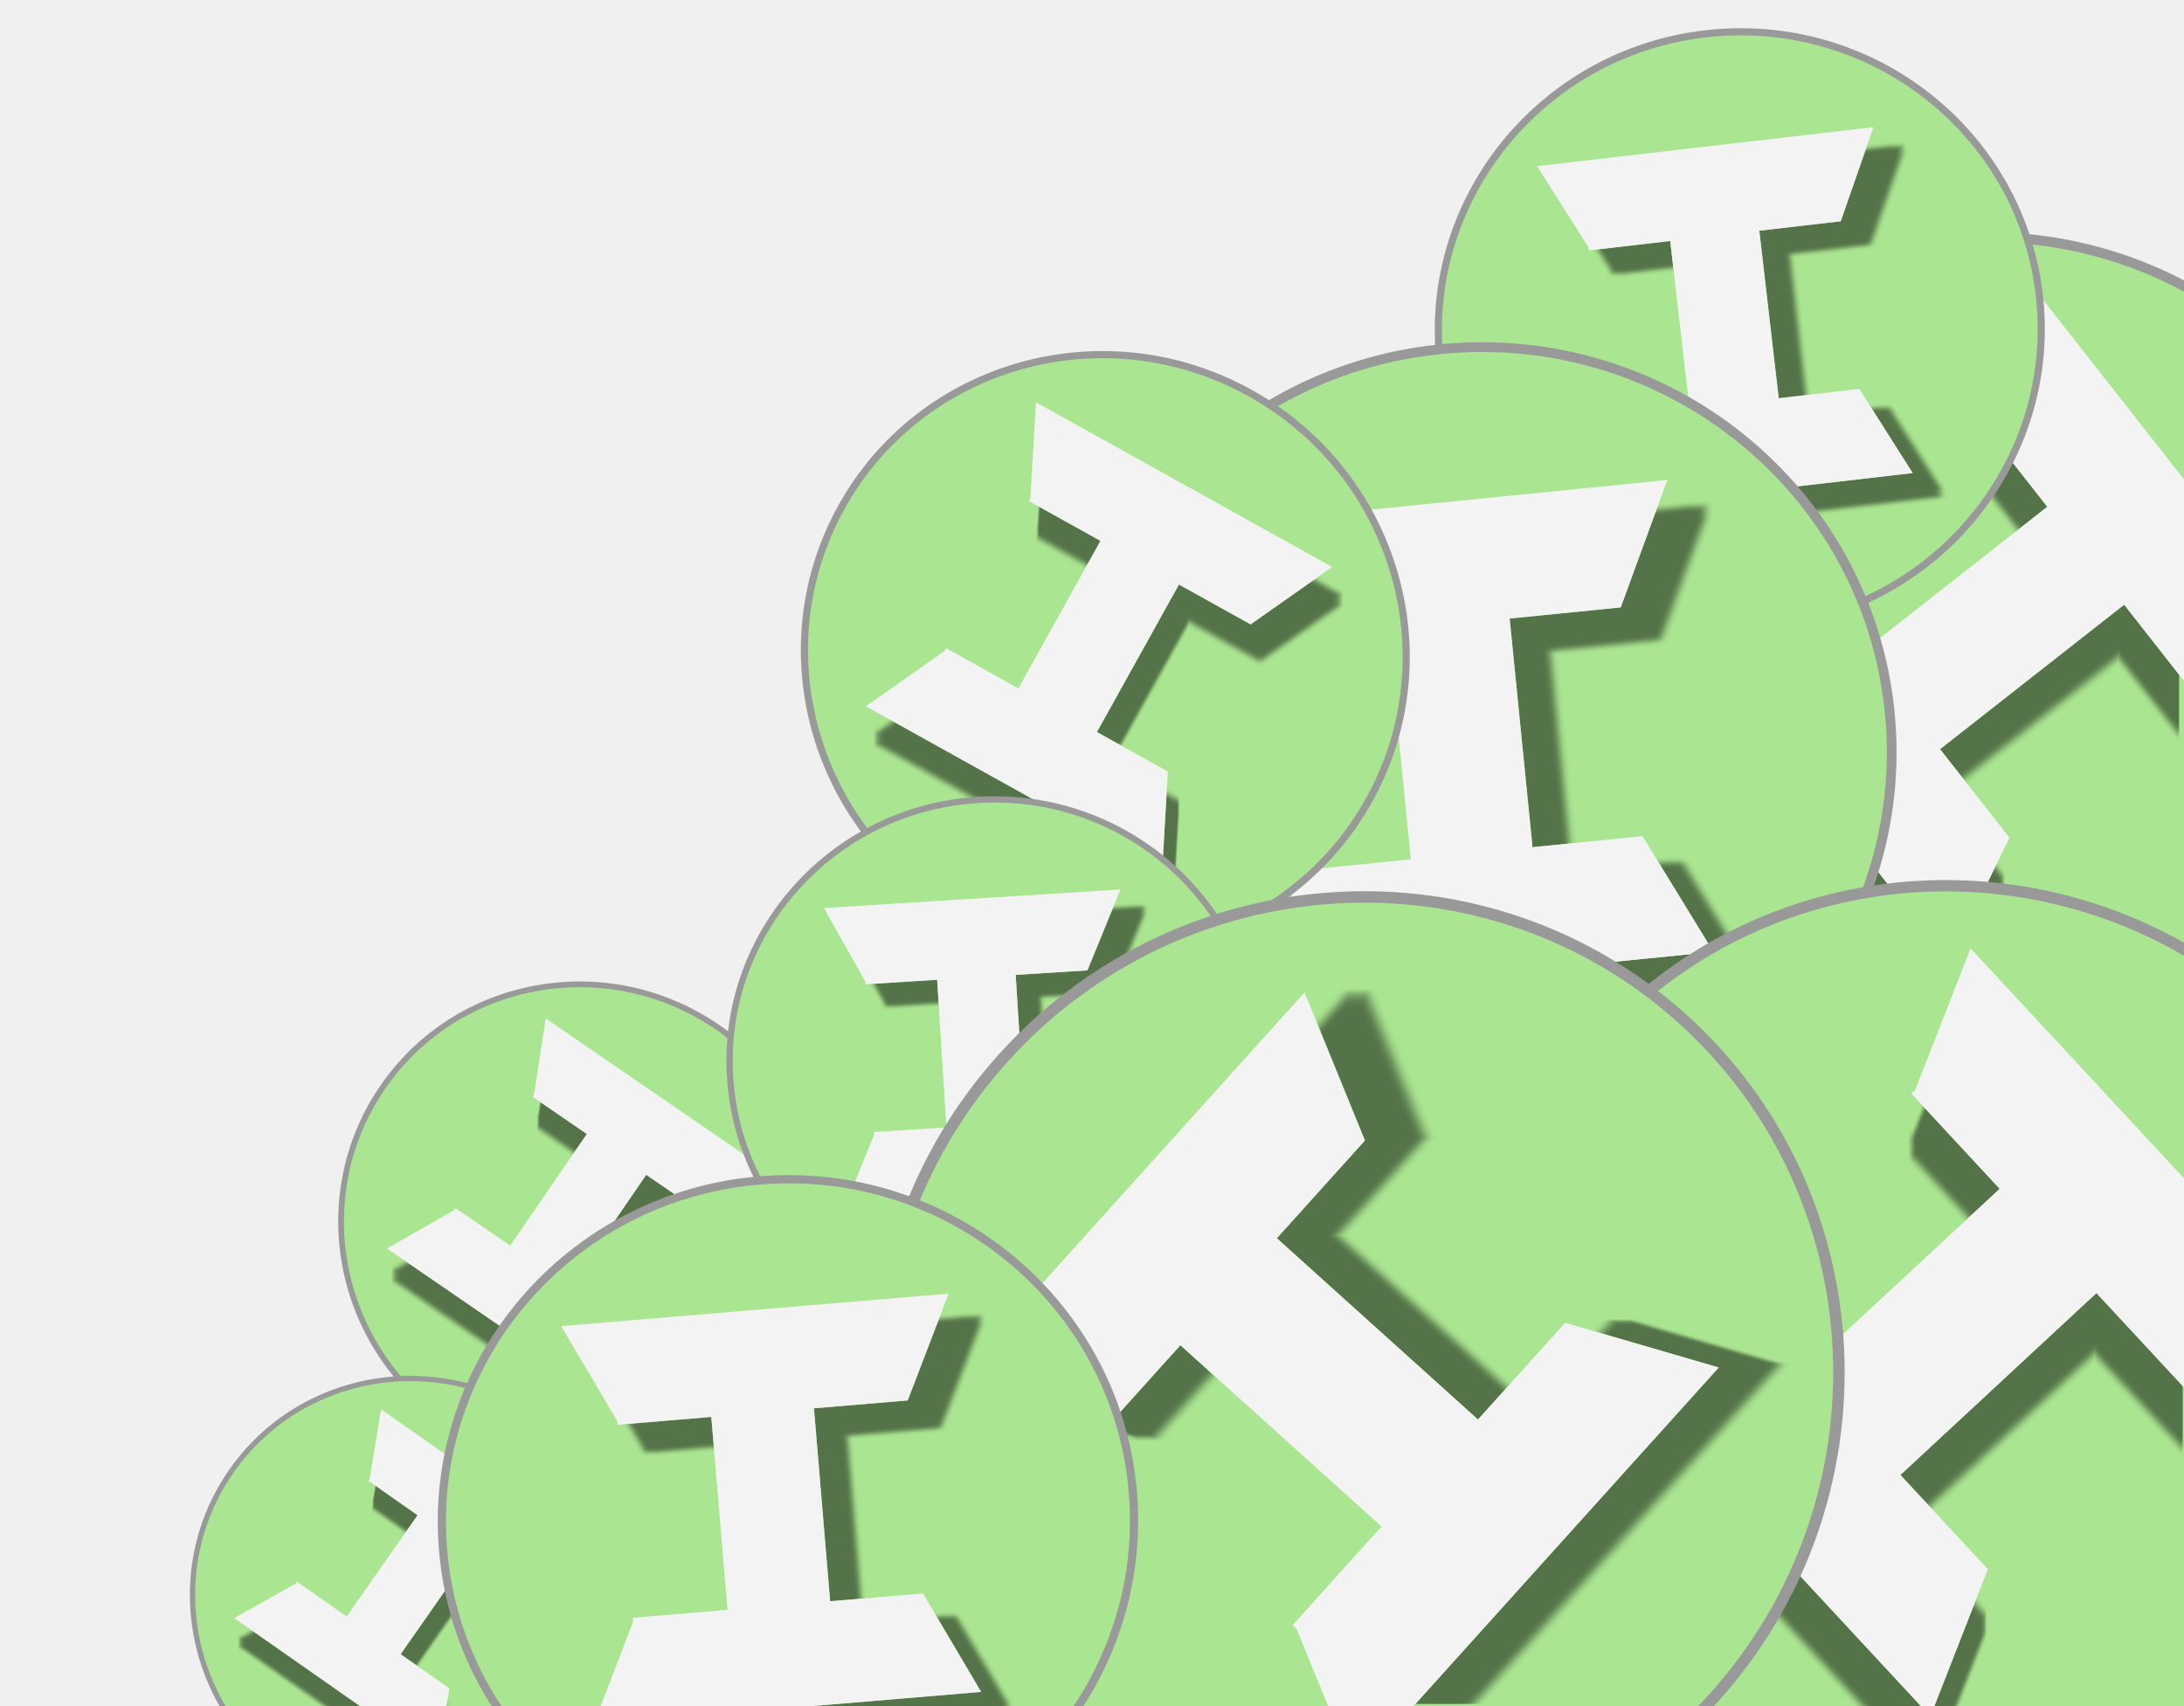
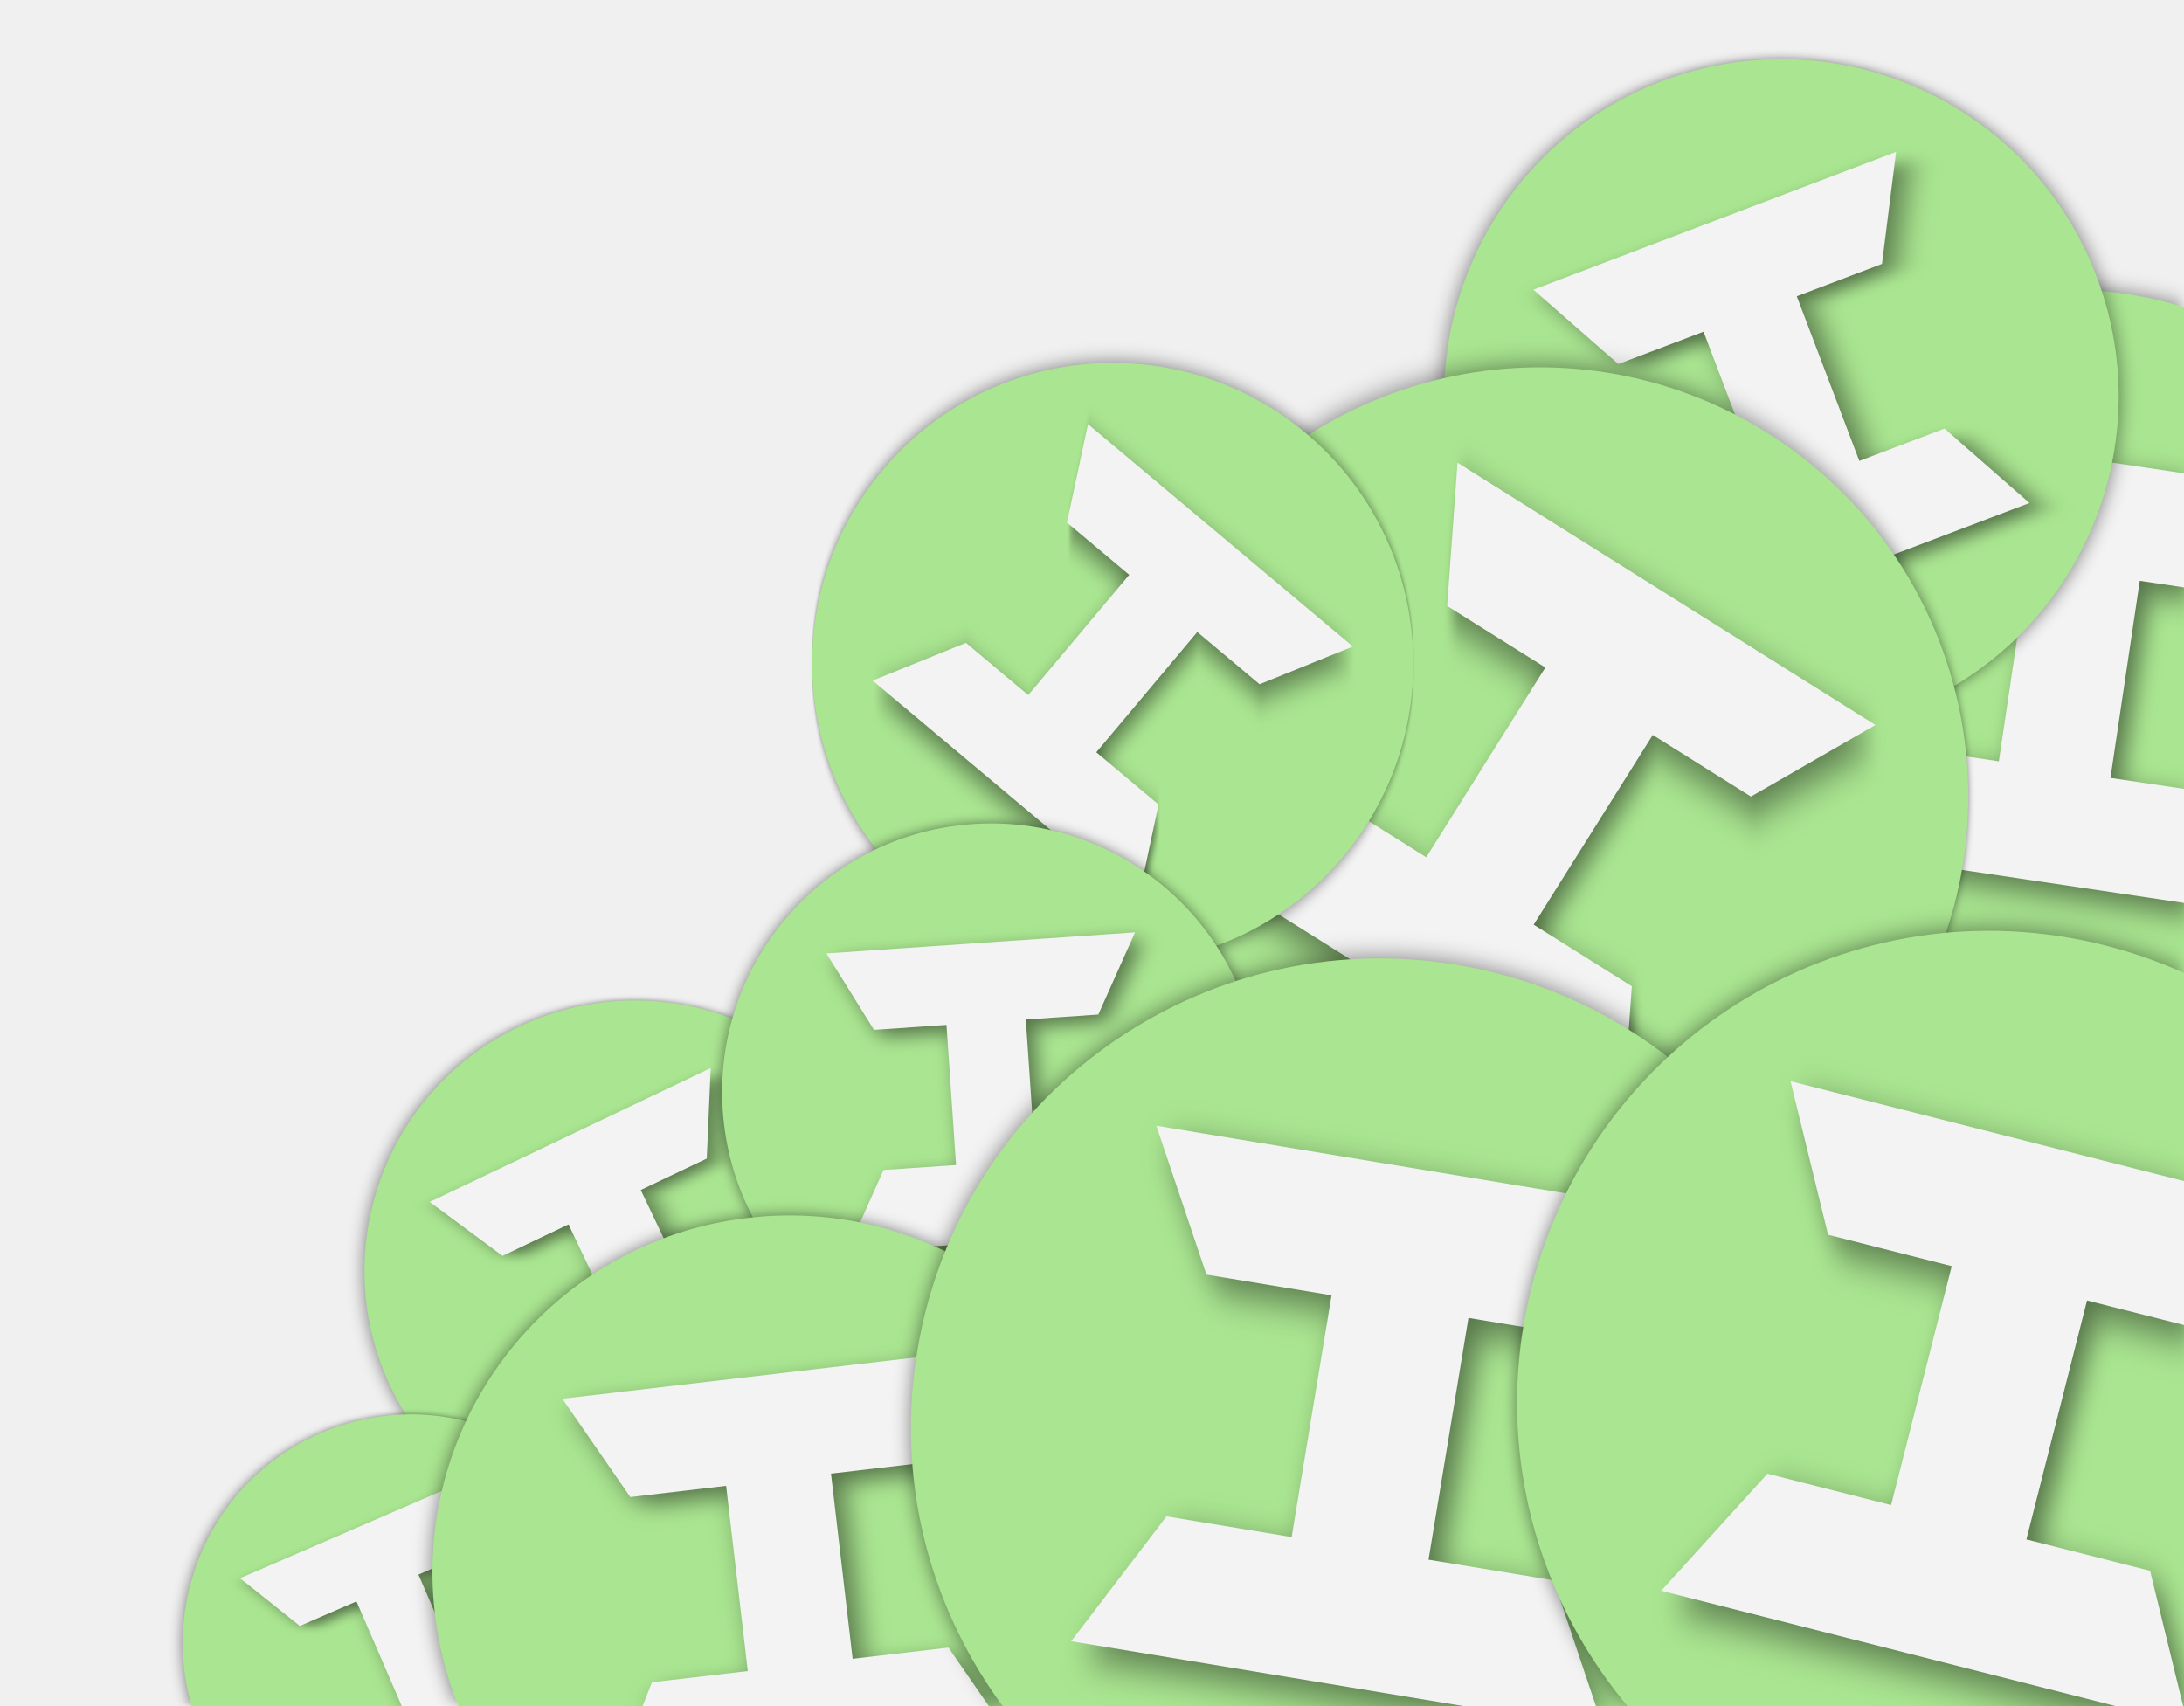
- <svg xmlns="http://www.w3.org/2000/svg" xmlns:xlink="http://www.w3.org/1999/xlink" id="svg8" version="1.1" viewBox="0 0 210 164" height="164mm" width="210mm">
+ <svg xmlns="http://www.w3.org/2000/svg" xmlns:xlink="http://www.w3.org/1999/xlink" width="210mm" height="164mm" viewBox="0 0 210 164" version="1.1" id="svg8">
  <defs id="defs2">
-     <path id="c1FIbBKHn" d="m 441.41,231.22 c 0,68.99 -56.71,125 -126.55,125 -69.84,0 -126.54,-56.01 -126.54,-125 0,-68.99 56.7,-125 126.54,-125 69.84,0 126.55,56.01 126.55,125 z" />
-     <path id="a1AQj8XbSf" d="m 374.27,190.38 v -2.97 0 z" />
-     <path id="a41zRWiExy" d="m 255.38,261.7 h 34.74 v -70.8 h -34.4 v -1.4 l -17.5,-36.25 h 123.96 v 37.65 h -34.4 v 70.8 h 34.06 l 18.19,37.65 H 237.88 l 17.5,-36.25 z m 106.8,-108.45 h 18.19 l -18.19,37.65 z" />
+     <path d="m 441.41,231.22 c 0,68.99 -56.71,125 -126.55,125 -69.84,0 -126.54,-56.01 -126.54,-125 0,-68.99 56.7,-125 126.54,-125 69.84,0 126.55,56.01 126.55,125 z" id="c1FIbBKHn" />
+     <path d="m 374.27,190.38 v -2.97 0 z" id="a1AQj8XbSf" />
+     <path d="m 255.38,261.7 h 34.74 v -70.8 h -34.4 v -1.4 l -17.5,-36.25 h 123.96 v 37.65 h -34.4 v 70.8 h 34.06 l 18.19,37.65 H 237.88 l 17.5,-36.25 z m 106.8,-108.45 h 18.19 l -18.19,37.65 z" id="a41zRWiExy" />
+     <filter style="color-interpolation-filters:sRGB" id="filter2419">
+       <feFlood flood-opacity="0.498" flood-color="rgb(0,0,0)" result="flood" id="feFlood2409" />
+       <feComposite in="flood" in2="SourceGraphic" operator="in" result="composite1" id="feComposite2411" />
+       <feGaussianBlur in="composite1" stdDeviation="4.688" result="blur" id="feGaussianBlur2413" />
+       <feOffset dx="3.6" dy="3.6" result="offset" id="feOffset2415" />
+       <feComposite in="SourceGraphic" in2="offset" operator="over" result="composite2" id="feComposite2417" />
+     </filter>
+     <filter id="filter2419-7" style="color-interpolation-filters:sRGB">
+       <feFlood id="feFlood2409-4" result="flood" flood-color="rgb(0,0,0)" flood-opacity="0.498" />
+       <feComposite id="feComposite2411-8" result="composite1" operator="in" in2="SourceGraphic" in="flood" />
+       <feGaussianBlur id="feGaussianBlur2413-8" result="blur" stdDeviation="4.688" in="composite1" />
+       <feOffset id="feOffset2415-7" result="offset" dy="3.6" dx="3.6" />
+       <feComposite id="feComposite2417-9" result="composite2" operator="over" in2="offset" in="SourceGraphic" />
+     </filter>
+     <filter style="color-interpolation-filters:sRGB;" id="filter1240">
+       <feFlood flood-opacity="0.498" flood-color="rgb(0,0,0)" result="flood" id="feFlood1230" />
+       <feComposite in="flood" in2="SourceGraphic" operator="in" result="composite1" id="feComposite1232" />
+       <feGaussianBlur in="composite1" stdDeviation="2.994" result="blur" id="feGaussianBlur1234" />
+       <feOffset dx="2.77556e-17" dy="2.77556e-17" result="offset" id="feOffset1236" />
+       <feComposite in="SourceGraphic" in2="offset" operator="over" result="composite2" id="feComposite1238" />
+     </filter>
+     <filter id="filter1240-9" style="color-interpolation-filters:sRGB">
+       <feFlood id="feFlood1230-1" result="flood" flood-color="rgb(0,0,0)" flood-opacity="0.498" />
+       <feComposite id="feComposite1232-6" result="composite1" operator="in" in2="SourceGraphic" in="flood" />
+       <feGaussianBlur id="feGaussianBlur1234-2" result="blur" stdDeviation="2.994" in="composite1" />
+       <feOffset id="feOffset1236-8" result="offset" dy="2.77556e-17" dx="2.77556e-17" />
+       <feComposite id="feComposite1238-3" result="composite2" operator="over" in2="offset" in="SourceGraphic" />
+     </filter>
+     <filter style="color-interpolation-filters:sRGB" id="filter2419-7-3">
+       <feFlood flood-opacity="0.498" flood-color="rgb(0,0,0)" result="flood" id="feFlood2409-4-1" />
+       <feComposite in="flood" in2="SourceGraphic" operator="in" result="composite1" id="feComposite2411-8-1" />
+       <feGaussianBlur in="composite1" stdDeviation="4.688" result="blur" id="feGaussianBlur2413-8-4" />
+       <feOffset dx="3.6" dy="3.6" result="offset" id="feOffset2415-7-2" />
+       <feComposite in="SourceGraphic" in2="offset" operator="over" result="composite2" id="feComposite2417-9-9" />
+     </filter>
+     <filter id="filter1240-6" style="color-interpolation-filters:sRGB;">
+       <feFlood id="feFlood1230-3" result="flood" flood-color="rgb(0,0,0)" flood-opacity="0.498" />
+       <feComposite id="feComposite1232-68" result="composite1" operator="in" in2="SourceGraphic" in="flood" />
+       <feGaussianBlur id="feGaussianBlur1234-5" result="blur" stdDeviation="2.994" in="composite1" />
+       <feOffset id="feOffset1236-84" result="offset" dy="2.77556e-17" dx="2.77556e-17" />
+       <feComposite id="feComposite1238-1" result="composite2" operator="over" in2="offset" in="SourceGraphic" />
+     </filter>
+     <filter style="color-interpolation-filters:sRGB" id="filter2419-7-0">
+       <feFlood flood-opacity="0.498" flood-color="rgb(0,0,0)" result="flood" id="feFlood2409-4-0" />
+       <feComposite in="flood" in2="SourceGraphic" operator="in" result="composite1" id="feComposite2411-8-3" />
+       <feGaussianBlur in="composite1" stdDeviation="4.688" result="blur" id="feGaussianBlur2413-8-6" />
+       <feOffset dx="3.6" dy="3.6" result="offset" id="feOffset2415-7-6" />
+       <feComposite in="SourceGraphic" in2="offset" operator="over" result="composite2" id="feComposite2417-9-8" />
+     </filter>
+     <filter id="filter2374" style="color-interpolation-filters:sRGB;">
+       <feFlood id="feFlood2364" result="flood" flood-color="rgb(0,0,0)" flood-opacity="0.498" />
+       <feComposite id="feComposite2366" result="composite1" operator="in" in2="SourceGraphic" in="flood" />
+       <feGaussianBlur id="feGaussianBlur2368" result="blur" stdDeviation="2.994" in="composite1" />
+       <feOffset id="feOffset2370" result="offset" dy="2.77556e-17" dx="2.77556e-17" />
+       <feComposite id="feComposite2372" result="composite2" operator="over" in2="offset" in="SourceGraphic" />
+     </filter>
+     <filter style="color-interpolation-filters:sRGB" id="filter2386">
+       <feFlood flood-opacity="0.498" flood-color="rgb(0,0,0)" result="flood" id="feFlood2376" />
+       <feComposite in="flood" in2="SourceGraphic" operator="in" result="composite1" id="feComposite2378" />
+       <feGaussianBlur in="composite1" stdDeviation="4.688" result="blur" id="feGaussianBlur2380" />
+       <feOffset dx="3.6" dy="3.6" result="offset" id="feOffset2382" />
+       <feComposite in="SourceGraphic" in2="offset" operator="over" result="composite2" id="feComposite2384" />
+     </filter>
+     <filter id="filter2398" style="color-interpolation-filters:sRGB;">
+       <feFlood id="feFlood2388" result="flood" flood-color="rgb(0,0,0)" flood-opacity="0.498" />
+       <feComposite id="feComposite2390" result="composite1" operator="in" in2="SourceGraphic" in="flood" />
+       <feGaussianBlur id="feGaussianBlur2392" result="blur" stdDeviation="2.994" in="composite1" />
+       <feOffset id="feOffset2394" result="offset" dy="2.77556e-17" dx="2.77556e-17" />
+       <feComposite id="feComposite2396" result="composite2" operator="over" in2="offset" in="SourceGraphic" />
+     </filter>
+     <filter style="color-interpolation-filters:sRGB" id="filter2410">
+       <feFlood flood-opacity="0.498" flood-color="rgb(0,0,0)" result="flood" id="feFlood2400" />
+       <feComposite in="flood" in2="SourceGraphic" operator="in" result="composite1" id="feComposite2402" />
+       <feGaussianBlur in="composite1" stdDeviation="4.688" result="blur" id="feGaussianBlur2404" />
+       <feOffset dx="3.6" dy="3.6" result="offset" id="feOffset2406" />
+       <feComposite in="SourceGraphic" in2="offset" operator="over" result="composite2" id="feComposite2408" />
+     </filter>
+     <filter id="filter2422" style="color-interpolation-filters:sRGB;">
+       <feFlood id="feFlood2412" result="flood" flood-color="rgb(0,0,0)" flood-opacity="0.498" />
+       <feComposite id="feComposite2414" result="composite1" operator="in" in2="SourceGraphic" in="flood" />
+       <feGaussianBlur id="feGaussianBlur2416" result="blur" stdDeviation="2.994" in="composite1" />
+       <feOffset id="feOffset2418" result="offset" dy="2.77556e-17" dx="2.77556e-17" />
+       <feComposite id="feComposite2420" result="composite2" operator="over" in2="offset" in="SourceGraphic" />
+     </filter>
+     <filter style="color-interpolation-filters:sRGB" id="filter2434">
+       <feFlood flood-opacity="0.498" flood-color="rgb(0,0,0)" result="flood" id="feFlood2424" />
+       <feComposite in="flood" in2="SourceGraphic" operator="in" result="composite1" id="feComposite2426" />
+       <feGaussianBlur in="composite1" stdDeviation="4.688" result="blur" id="feGaussianBlur2428" />
+       <feOffset dx="3.6" dy="3.6" result="offset" id="feOffset2430" />
+       <feComposite in="SourceGraphic" in2="offset" operator="over" result="composite2" id="feComposite2432" />
+     </filter>
+     <filter id="filter2446" style="color-interpolation-filters:sRGB;">
+       <feFlood id="feFlood2436" result="flood" flood-color="rgb(0,0,0)" flood-opacity="0.498" />
+       <feComposite id="feComposite2438" result="composite1" operator="in" in2="SourceGraphic" in="flood" />
+       <feGaussianBlur id="feGaussianBlur2440" result="blur" stdDeviation="2.994" in="composite1" />
+       <feOffset id="feOffset2442" result="offset" dy="2.77556e-17" dx="2.77556e-17" />
+       <feComposite id="feComposite2444" result="composite2" operator="over" in2="offset" in="SourceGraphic" />
+     </filter>
+     <filter style="color-interpolation-filters:sRGB" id="filter2458">
+       <feFlood flood-opacity="0.498" flood-color="rgb(0,0,0)" result="flood" id="feFlood2448" />
+       <feComposite in="flood" in2="SourceGraphic" operator="in" result="composite1" id="feComposite2450" />
+       <feGaussianBlur in="composite1" stdDeviation="4.688" result="blur" id="feGaussianBlur2452" />
+       <feOffset dx="3.6" dy="3.6" result="offset" id="feOffset2454" />
+       <feComposite in="SourceGraphic" in2="offset" operator="over" result="composite2" id="feComposite2456" />
+     </filter>
+     <filter id="filter2470" style="color-interpolation-filters:sRGB;">
+       <feFlood id="feFlood2460" result="flood" flood-color="rgb(0,0,0)" flood-opacity="0.498" />
+       <feComposite id="feComposite2462" result="composite1" operator="in" in2="SourceGraphic" in="flood" />
+       <feGaussianBlur id="feGaussianBlur2464" result="blur" stdDeviation="2.994" in="composite1" />
+       <feOffset id="feOffset2466" result="offset" dy="2.77556e-17" dx="2.77556e-17" />
+       <feComposite id="feComposite2468" result="composite2" operator="over" in2="offset" in="SourceGraphic" />
+     </filter>
+     <filter style="color-interpolation-filters:sRGB" id="filter2482">
+       <feFlood flood-opacity="0.498" flood-color="rgb(0,0,0)" result="flood" id="feFlood2472" />
+       <feComposite in="flood" in2="SourceGraphic" operator="in" result="composite1" id="feComposite2474" />
+       <feGaussianBlur in="composite1" stdDeviation="4.688" result="blur" id="feGaussianBlur2476" />
+       <feOffset dx="3.6" dy="3.6" result="offset" id="feOffset2478" />
+       <feComposite in="SourceGraphic" in2="offset" operator="over" result="composite2" id="feComposite2480" />
+     </filter>
+     <filter id="filter2494" style="color-interpolation-filters:sRGB;">
+       <feFlood id="feFlood2484" result="flood" flood-color="rgb(0,0,0)" flood-opacity="0.498" />
+       <feComposite id="feComposite2486" result="composite1" operator="in" in2="SourceGraphic" in="flood" />
+       <feGaussianBlur id="feGaussianBlur2488" result="blur" stdDeviation="2.994" in="composite1" />
+       <feOffset id="feOffset2490" result="offset" dy="2.77556e-17" dx="2.77556e-17" />
+       <feComposite id="feComposite2492" result="composite2" operator="over" in2="offset" in="SourceGraphic" />
+     </filter>
+     <filter style="color-interpolation-filters:sRGB" id="filter2506">
+       <feFlood flood-opacity="0.498" flood-color="rgb(0,0,0)" result="flood" id="feFlood2496" />
+       <feComposite in="flood" in2="SourceGraphic" operator="in" result="composite1" id="feComposite2498" />
+       <feGaussianBlur in="composite1" stdDeviation="4.688" result="blur" id="feGaussianBlur2500" />
+       <feOffset dx="3.6" dy="3.6" result="offset" id="feOffset2502" />
+       <feComposite in="SourceGraphic" in2="offset" operator="over" result="composite2" id="feComposite2504" />
+     </filter>
+     <filter id="filter2518" style="color-interpolation-filters:sRGB;">
+       <feFlood id="feFlood2508" result="flood" flood-color="rgb(0,0,0)" flood-opacity="0.498" />
+       <feComposite id="feComposite2510" result="composite1" operator="in" in2="SourceGraphic" in="flood" />
+       <feGaussianBlur id="feGaussianBlur2512" result="blur" stdDeviation="2.994" in="composite1" />
+       <feOffset id="feOffset2514" result="offset" dy="2.77556e-17" dx="2.77556e-17" />
+       <feComposite id="feComposite2516" result="composite2" operator="over" in2="offset" in="SourceGraphic" />
+     </filter>
+     <filter style="color-interpolation-filters:sRGB" id="filter2530">
+       <feFlood flood-opacity="0.498" flood-color="rgb(0,0,0)" result="flood" id="feFlood2520" />
+       <feComposite in="flood" in2="SourceGraphic" operator="in" result="composite1" id="feComposite2522" />
+       <feGaussianBlur in="composite1" stdDeviation="4.688" result="blur" id="feGaussianBlur2524" />
+       <feOffset dx="3.6" dy="3.6" result="offset" id="feOffset2526" />
+       <feComposite in="SourceGraphic" in2="offset" operator="over" result="composite2" id="feComposite2528" />
+     </filter>
+     <filter id="filter2542" style="color-interpolation-filters:sRGB;">
+       <feFlood id="feFlood2532" result="flood" flood-color="rgb(0,0,0)" flood-opacity="0.498" />
+       <feComposite id="feComposite2534" result="composite1" operator="in" in2="SourceGraphic" in="flood" />
+       <feGaussianBlur id="feGaussianBlur2536" result="blur" stdDeviation="2.994" in="composite1" />
+       <feOffset id="feOffset2538" result="offset" dy="2.77556e-17" dx="2.77556e-17" />
+       <feComposite id="feComposite2540" result="composite2" operator="over" in2="offset" in="SourceGraphic" />
+     </filter>
+     <filter style="color-interpolation-filters:sRGB" id="filter2554">
+       <feFlood flood-opacity="0.498" flood-color="rgb(0,0,0)" result="flood" id="feFlood2544" />
+       <feComposite in="flood" in2="SourceGraphic" operator="in" result="composite1" id="feComposite2546" />
+       <feGaussianBlur in="composite1" stdDeviation="4.688" result="blur" id="feGaussianBlur2548" />
+       <feOffset dx="3.6" dy="3.6" result="offset" id="feOffset2550" />
+       <feComposite in="SourceGraphic" in2="offset" operator="over" result="composite2" id="feComposite2552" />
+     </filter>
+     <filter id="filter2566" style="color-interpolation-filters:sRGB;">
+       <feFlood id="feFlood2556" result="flood" flood-color="rgb(0,0,0)" flood-opacity="0.498" />
+       <feComposite id="feComposite2558" result="composite1" operator="in" in2="SourceGraphic" in="flood" />
+       <feGaussianBlur id="feGaussianBlur2560" result="blur" stdDeviation="2.994" in="composite1" />
+       <feOffset id="feOffset2562" result="offset" dy="2.77556e-17" dx="2.77556e-17" />
+       <feComposite id="feComposite2564" result="composite2" operator="over" in2="offset" in="SourceGraphic" />
+     </filter>
+     <filter style="color-interpolation-filters:sRGB" id="filter2578">
+       <feFlood flood-opacity="0.498" flood-color="rgb(0,0,0)" result="flood" id="feFlood2568" />
+       <feComposite in="flood" in2="SourceGraphic" operator="in" result="composite1" id="feComposite2570" />
+       <feGaussianBlur in="composite1" stdDeviation="4.688" result="blur" id="feGaussianBlur2572" />
+       <feOffset dx="3.6" dy="3.6" result="offset" id="feOffset2574" />
+       <feComposite in="SourceGraphic" in2="offset" operator="over" result="composite2" id="feComposite2576" />
+     </filter>
+     <filter id="filter2590" style="color-interpolation-filters:sRGB;">
+       <feFlood id="feFlood2580" result="flood" flood-color="rgb(0,0,0)" flood-opacity="0.498" />
+       <feComposite id="feComposite2582" result="composite1" operator="in" in2="SourceGraphic" in="flood" />
+       <feGaussianBlur id="feGaussianBlur2584" result="blur" stdDeviation="2.994" in="composite1" />
+       <feOffset id="feOffset2586" result="offset" dy="2.77556e-17" dx="2.77556e-17" />
+       <feComposite id="feComposite2588" result="composite2" operator="over" in2="offset" in="SourceGraphic" />
+     </filter>
+     <filter style="color-interpolation-filters:sRGB" id="filter2602">
+       <feFlood flood-opacity="0.498" flood-color="rgb(0,0,0)" result="flood" id="feFlood2592" />
+       <feComposite in="flood" in2="SourceGraphic" operator="in" result="composite1" id="feComposite2594" />
+       <feGaussianBlur in="composite1" stdDeviation="4.688" result="blur" id="feGaussianBlur2596" />
+       <feOffset dx="3.6" dy="3.6" result="offset" id="feOffset2598" />
+       <feComposite in="SourceGraphic" in2="offset" operator="over" result="composite2" id="feComposite2600" />
+     </filter>
+     <filter id="filter1240-2" style="color-interpolation-filters:sRGB;">
+       <feFlood id="feFlood1230-35" result="flood" flood-color="rgb(0,0,0)" flood-opacity="0.498" />
+       <feComposite id="feComposite1232-2" result="composite1" operator="in" in2="SourceGraphic" in="flood" />
+       <feGaussianBlur id="feGaussianBlur1234-27" result="blur" stdDeviation="2.994" in="composite1" />
+       <feOffset id="feOffset1236-5" result="offset" dy="2.77556e-17" dx="2.77556e-17" />
+       <feComposite id="feComposite1238-2" result="composite2" operator="over" in2="offset" in="SourceGraphic" />
+     </filter>
+     <filter style="color-interpolation-filters:sRGB" id="filter2419-7-2">
+       <feFlood flood-opacity="0.498" flood-color="rgb(0,0,0)" result="flood" id="feFlood2409-4-04" />
+       <feComposite in="flood" in2="SourceGraphic" operator="in" result="composite1" id="feComposite2411-8-0" />
+       <feGaussianBlur in="composite1" stdDeviation="4.688" result="blur" id="feGaussianBlur2413-8-5" />
+       <feOffset dx="3.6" dy="3.6" result="offset" id="feOffset2415-7-0" />
+       <feComposite in="SourceGraphic" in2="offset" operator="over" result="composite2" id="feComposite2417-9-7" />
+     </filter>
+     <filter id="filter3559" style="color-interpolation-filters:sRGB;">
+       <feFlood id="feFlood3549" result="flood" flood-color="rgb(0,0,0)" flood-opacity="0.498" />
+       <feComposite id="feComposite3551" result="composite1" operator="in" in2="SourceGraphic" in="flood" />
+       <feGaussianBlur id="feGaussianBlur3553" result="blur" stdDeviation="2.994" in="composite1" />
+       <feOffset id="feOffset3555" result="offset" dy="2.77556e-17" dx="2.77556e-17" />
+       <feComposite id="feComposite3557" result="composite2" operator="over" in2="offset" in="SourceGraphic" />
+     </filter>
+     <filter style="color-interpolation-filters:sRGB" id="filter3571">
+       <feFlood flood-opacity="0.498" flood-color="rgb(0,0,0)" result="flood" id="feFlood3561" />
+       <feComposite in="flood" in2="SourceGraphic" operator="in" result="composite1" id="feComposite3563" />
+       <feGaussianBlur in="composite1" stdDeviation="4.688" result="blur" id="feGaussianBlur3565" />
+       <feOffset dx="3.6" dy="3.6" result="offset" id="feOffset3567" />
+       <feComposite in="SourceGraphic" in2="offset" operator="over" result="composite2" id="feComposite3569" />
+     </filter>
+     <filter id="filter3583" style="color-interpolation-filters:sRGB;">
+       <feFlood id="feFlood3573" result="flood" flood-color="rgb(0,0,0)" flood-opacity="0.498" />
+       <feComposite id="feComposite3575" result="composite1" operator="in" in2="SourceGraphic" in="flood" />
+       <feGaussianBlur id="feGaussianBlur3577" result="blur" stdDeviation="2.994" in="composite1" />
+       <feOffset id="feOffset3579" result="offset" dy="2.77556e-17" dx="2.77556e-17" />
+       <feComposite id="feComposite3581" result="composite2" operator="over" in2="offset" in="SourceGraphic" />
+     </filter>
+     <filter style="color-interpolation-filters:sRGB" id="filter3595">
+       <feFlood flood-opacity="0.498" flood-color="rgb(0,0,0)" result="flood" id="feFlood3585" />
+       <feComposite in="flood" in2="SourceGraphic" operator="in" result="composite1" id="feComposite3587" />
+       <feGaussianBlur in="composite1" stdDeviation="4.688" result="blur" id="feGaussianBlur3589" />
+       <feOffset dx="3.6" dy="3.6" result="offset" id="feOffset3591" />
+       <feComposite in="SourceGraphic" in2="offset" operator="over" result="composite2" id="feComposite3593" />
+     </filter>
+     <filter id="filter3607" style="color-interpolation-filters:sRGB;">
+       <feFlood id="feFlood3597" result="flood" flood-color="rgb(0,0,0)" flood-opacity="0.498" />
+       <feComposite id="feComposite3599" result="composite1" operator="in" in2="SourceGraphic" in="flood" />
+       <feGaussianBlur id="feGaussianBlur3601" result="blur" stdDeviation="2.994" in="composite1" />
+       <feOffset id="feOffset3603" result="offset" dy="2.77556e-17" dx="2.77556e-17" />
+       <feComposite id="feComposite3605" result="composite2" operator="over" in2="offset" in="SourceGraphic" />
+     </filter>
+     <filter style="color-interpolation-filters:sRGB" id="filter3619">
+       <feFlood flood-opacity="0.498" flood-color="rgb(0,0,0)" result="flood" id="feFlood3609" />
+       <feComposite in="flood" in2="SourceGraphic" operator="in" result="composite1" id="feComposite3611" />
+       <feGaussianBlur in="composite1" stdDeviation="4.688" result="blur" id="feGaussianBlur3613" />
+       <feOffset dx="3.6" dy="3.6" result="offset" id="feOffset3615" />
+       <feComposite in="SourceGraphic" in2="offset" operator="over" result="composite2" id="feComposite3617" />
+     </filter>
+     <filter id="filter3631" style="color-interpolation-filters:sRGB;">
+       <feFlood id="feFlood3621" result="flood" flood-color="rgb(0,0,0)" flood-opacity="0.498" />
+       <feComposite id="feComposite3623" result="composite1" operator="in" in2="SourceGraphic" in="flood" />
+       <feGaussianBlur id="feGaussianBlur3625" result="blur" stdDeviation="2.994" in="composite1" />
+       <feOffset id="feOffset3627" result="offset" dy="2.77556e-17" dx="2.77556e-17" />
+       <feComposite id="feComposite3629" result="composite2" operator="over" in2="offset" in="SourceGraphic" />
+     </filter>
+     <filter style="color-interpolation-filters:sRGB" id="filter3643">
+       <feFlood flood-opacity="0.498" flood-color="rgb(0,0,0)" result="flood" id="feFlood3633" />
+       <feComposite in="flood" in2="SourceGraphic" operator="in" result="composite1" id="feComposite3635" />
+       <feGaussianBlur in="composite1" stdDeviation="4.688" result="blur" id="feGaussianBlur3637" />
+       <feOffset dx="3.6" dy="3.6" result="offset" id="feOffset3639" />
+       <feComposite in="SourceGraphic" in2="offset" operator="over" result="composite2" id="feComposite3641" />
+     </filter>
+     <filter id="filter3655" style="color-interpolation-filters:sRGB;">
+       <feFlood id="feFlood3645" result="flood" flood-color="rgb(0,0,0)" flood-opacity="0.498" />
+       <feComposite id="feComposite3647" result="composite1" operator="in" in2="SourceGraphic" in="flood" />
+       <feGaussianBlur id="feGaussianBlur3649" result="blur" stdDeviation="2.994" in="composite1" />
+       <feOffset id="feOffset3651" result="offset" dy="2.77556e-17" dx="2.77556e-17" />
+       <feComposite id="feComposite3653" result="composite2" operator="over" in2="offset" in="SourceGraphic" />
+     </filter>
+     <filter style="color-interpolation-filters:sRGB" id="filter3667">
+       <feFlood flood-opacity="0.498" flood-color="rgb(0,0,0)" result="flood" id="feFlood3657" />
+       <feComposite in="flood" in2="SourceGraphic" operator="in" result="composite1" id="feComposite3659" />
+       <feGaussianBlur in="composite1" stdDeviation="4.688" result="blur" id="feGaussianBlur3661" />
+       <feOffset dx="3.6" dy="3.6" result="offset" id="feOffset3663" />
+       <feComposite in="SourceGraphic" in2="offset" operator="over" result="composite2" id="feComposite3665" />
+     </filter>
+     <filter id="filter3679" style="color-interpolation-filters:sRGB;">
+       <feFlood id="feFlood3669" result="flood" flood-color="rgb(0,0,0)" flood-opacity="0.498" />
+       <feComposite id="feComposite3671" result="composite1" operator="in" in2="SourceGraphic" in="flood" />
+       <feGaussianBlur id="feGaussianBlur3673" result="blur" stdDeviation="2.994" in="composite1" />
+       <feOffset id="feOffset3675" result="offset" dy="2.77556e-17" dx="2.77556e-17" />
+       <feComposite id="feComposite3677" result="composite2" operator="over" in2="offset" in="SourceGraphic" />
+     </filter>
+     <filter style="color-interpolation-filters:sRGB" id="filter3691">
+       <feFlood flood-opacity="0.498" flood-color="rgb(0,0,0)" result="flood" id="feFlood3681" />
+       <feComposite in="flood" in2="SourceGraphic" operator="in" result="composite1" id="feComposite3683" />
+       <feGaussianBlur in="composite1" stdDeviation="4.688" result="blur" id="feGaussianBlur3685" />
+       <feOffset dx="3.6" dy="3.6" result="offset" id="feOffset3687" />
+       <feComposite in="SourceGraphic" in2="offset" operator="over" result="composite2" id="feComposite3689" />
+     </filter>
+     <filter id="filter3703" style="color-interpolation-filters:sRGB;">
+       <feFlood id="feFlood3693" result="flood" flood-color="rgb(0,0,0)" flood-opacity="0.498" />
+       <feComposite id="feComposite3695" result="composite1" operator="in" in2="SourceGraphic" in="flood" />
+       <feGaussianBlur id="feGaussianBlur3697" result="blur" stdDeviation="2.994" in="composite1" />
+       <feOffset id="feOffset3699" result="offset" dy="2.77556e-17" dx="2.77556e-17" />
+       <feComposite id="feComposite3701" result="composite2" operator="over" in2="offset" in="SourceGraphic" />
+     </filter>
+     <filter style="color-interpolation-filters:sRGB" id="filter3715">
+       <feFlood flood-opacity="0.498" flood-color="rgb(0,0,0)" result="flood" id="feFlood3705" />
+       <feComposite in="flood" in2="SourceGraphic" operator="in" result="composite1" id="feComposite3707" />
+       <feGaussianBlur in="composite1" stdDeviation="4.688" result="blur" id="feGaussianBlur3709" />
+       <feOffset dx="3.6" dy="3.6" result="offset" id="feOffset3711" />
+       <feComposite in="SourceGraphic" in2="offset" operator="over" result="composite2" id="feComposite3713" />
+     </filter>
+     <filter id="filter3727" style="color-interpolation-filters:sRGB;">
+       <feFlood id="feFlood3717" result="flood" flood-color="rgb(0,0,0)" flood-opacity="0.498" />
+       <feComposite id="feComposite3719" result="composite1" operator="in" in2="SourceGraphic" in="flood" />
+       <feGaussianBlur id="feGaussianBlur3721" result="blur" stdDeviation="2.994" in="composite1" />
+       <feOffset id="feOffset3723" result="offset" dy="2.77556e-17" dx="2.77556e-17" />
+       <feComposite id="feComposite3725" result="composite2" operator="over" in2="offset" in="SourceGraphic" />
+     </filter>
+     <filter style="color-interpolation-filters:sRGB" id="filter3739">
+       <feFlood flood-opacity="0.498" flood-color="rgb(0,0,0)" result="flood" id="feFlood3729" />
+       <feComposite in="flood" in2="SourceGraphic" operator="in" result="composite1" id="feComposite3731" />
+       <feGaussianBlur in="composite1" stdDeviation="4.688" result="blur" id="feGaussianBlur3733" />
+       <feOffset dx="3.6" dy="3.6" result="offset" id="feOffset3735" />
+       <feComposite in="SourceGraphic" in2="offset" operator="over" result="composite2" id="feComposite3737" />
+     </filter>
+     <filter id="filter3751" style="color-interpolation-filters:sRGB;">
+       <feFlood id="feFlood3741" result="flood" flood-color="rgb(0,0,0)" flood-opacity="0.498" />
+       <feComposite id="feComposite3743" result="composite1" operator="in" in2="SourceGraphic" in="flood" />
+       <feGaussianBlur id="feGaussianBlur3745" result="blur" stdDeviation="2.994" in="composite1" />
+       <feOffset id="feOffset3747" result="offset" dy="2.77556e-17" dx="2.77556e-17" />
+       <feComposite id="feComposite3749" result="composite2" operator="over" in2="offset" in="SourceGraphic" />
+     </filter>
+     <filter style="color-interpolation-filters:sRGB" id="filter3763">
+       <feFlood flood-opacity="0.498" flood-color="rgb(0,0,0)" result="flood" id="feFlood3753" />
+       <feComposite in="flood" in2="SourceGraphic" operator="in" result="composite1" id="feComposite3755" />
+       <feGaussianBlur in="composite1" stdDeviation="4.688" result="blur" id="feGaussianBlur3757" />
+       <feOffset dx="3.6" dy="3.6" result="offset" id="feOffset3759" />
+       <feComposite in="SourceGraphic" in2="offset" operator="over" result="composite2" id="feComposite3761" />
+     </filter>
+     <filter id="filter3775" style="color-interpolation-filters:sRGB;">
+       <feFlood id="feFlood3765" result="flood" flood-color="rgb(0,0,0)" flood-opacity="0.498" />
+       <feComposite id="feComposite3767" result="composite1" operator="in" in2="SourceGraphic" in="flood" />
+       <feGaussianBlur id="feGaussianBlur3769" result="blur" stdDeviation="2.994" in="composite1" />
+       <feOffset id="feOffset3771" result="offset" dy="2.77556e-17" dx="2.77556e-17" />
+       <feComposite id="feComposite3773" result="composite2" operator="over" in2="offset" in="SourceGraphic" />
+     </filter>
+     <filter style="color-interpolation-filters:sRGB" id="filter3787">
+       <feFlood flood-opacity="0.498" flood-color="rgb(0,0,0)" result="flood" id="feFlood3777" />
+       <feComposite in="flood" in2="SourceGraphic" operator="in" result="composite1" id="feComposite3779" />
+       <feGaussianBlur in="composite1" stdDeviation="4.688" result="blur" id="feGaussianBlur3781" />
+       <feOffset dx="3.6" dy="3.6" result="offset" id="feOffset3783" />
+       <feComposite in="SourceGraphic" in2="offset" operator="over" result="composite2" id="feComposite3785" />
+     </filter>
  </defs>
-   <g style="display:none" transform="translate(0,-133)" id="layer1">
-     <g id="layer1-3" transform="translate(-144.5759,189.933)">
-       <g id="g49" transform="matrix(0.2645833,0,0,0.2645833,-6.200889,1.477805)">
-         <g transform="translate(-389.9189,-292.9442)" id="g47">
-           <g style="stroke:#999999;stroke-width:3;stroke-miterlimit:4;stroke-dasharray:none" id="g17">
-             <use id="use15" xlink:href="#c1FIbBKHn" style="opacity:1;fill:#aae691;fill-opacity:1;stroke:#999999;stroke-width:3;stroke-miterlimit:4;stroke-dasharray:none" x="0" y="0" width="100%" height="100%" />
-           </g>
-           <g id="g21">
-             <use id="use19" xlink:href="#a1AQj8XbSf" style="opacity:1;fill:#95b4d7;fill-opacity:1" x="0" y="0" width="100%" height="100%" />
-           </g>
-           <g id="g45">
-             <g id="g41">
-               <filter primitiveUnits="userSpaceOnUse" filterUnits="userSpaceOnUse" height="192.11" width="188.49" y="135.25" x="219.88" id="shadow3511308">
-                 <feFlood id="feFlood23" />
-                 <feComposite id="feComposite25" operator="in" in2="SourceAlpha" />
-                 <feGaussianBlur id="feGaussianBlur27" stdDeviation="1" />
-                 <feOffset id="feOffset29" result="afterOffset" dy="10" dx="10" />
-                 <feFlood id="feFlood31" flood-opacity="0.5" flood-color="#000000" />
-                 <feComposite id="feComposite33" operator="in" in2="afterOffset" />
-                 <feMorphology id="feMorphology35" radius="1" operator="dilate" />
-                 <feComposite id="feComposite37" operator="out" in2="SourceAlpha" />
-               </filter>
-               <path id="aHS706JaV" d="m 255.38,261.7 h 34.74 v -70.8 h -34.4 v -1.4 l -17.5,-36.25 h 123.96 v 37.65 h -34.4 v 70.8 h 34.06 l 18.19,37.65 H 237.88 l 17.5,-36.25 z m 106.8,-108.45 h 18.19 l -18.19,37.65 z" style="fill:#ffffff;fill-opacity:1;filter:url(#shadow3511308)" />
-             </g>
-             <use id="use43" xlink:href="#a41zRWiExy" style="opacity:1;fill:#f3f3f3;fill-opacity:1" x="0" y="0" width="100%" height="100%" />
-           </g>
-         </g>
-       </g>
+   <g id="layer2" style="display:none" transform="translate(0,-133)">
+     <g transform="translate(-1.188481,1.291598)" style="display:inline" id="g3527">
+       <use height="100%" width="100%" y="0" x="0" transform="matrix(0.6041102,0.4010038,-0.4010038,0.6041102,227.5425,83.15466)" xlink:href="#g17-2" id="use2928" />
+       <use height="100%" width="100%" y="0" x="0" transform="matrix(0.9166514,0.1676351,-0.1676351,0.9166514,168.6027,-42.61154)" xlink:href="#g17-2" id="use2922" />
+       <use height="100%" width="100%" y="0" x="0" transform="matrix(0.9848734,-0.1681663,0.1681663,0.9848734,91.63053,-62.77426)" xlink:href="#g17-2" id="use2914" />
+       <use height="100%" width="100%" y="0" x="0" transform="matrix(0.5825785,-0.1150496,0.1150496,0.5825785,124.5322,39.71395)" xlink:href="#g17-2" id="use2918" />
+       <use height="100%" width="100%" y="0" x="0" transform="matrix(0.7405647,0.367735,-0.367735,0.7405647,253.2225,78.15552)" xlink:href="#g17-2" id="use2924" />
+       <use height="100%" width="100%" y="0" x="0" transform="matrix(0.6248017,0.3063506,-0.3063506,0.6248017,266.6187,107.0318)" xlink:href="#g17-2" id="use2930" />
+       <use height="100%" width="100%" y="0" x="0" transform="matrix(0.5646528,0.3124437,-0.3124437,0.5646528,304.4028,183.2664)" xlink:href="#g17-2" id="use2932" />
+       <use height="100%" width="100%" y="0" x="0" transform="matrix(1.162411,0.5242766,-0.5242766,1.162411,390.5368,33.44646)" xlink:href="#g17-2" id="use2926" />
+       <use height="100%" width="100%" y="0" x="0" transform="matrix(1.069478,0.2898842,-0.2898842,1.069478,263.9794,36.45157)" xlink:href="#g17-2" id="use2920" />
+       <use height="100%" width="100%" y="0" x="0" transform="matrix(1.092534,0.8890402,-0.8890402,1.092534,382.1718,88.61536)" xlink:href="#g17-2" id="use2916" />
    </g>
  </g>
-   <g transform="translate(0,-133)" style="display:inline" id="layer5">
-     <g id="g7616" transform="matrix(0.2645833,0,0,0.2645833,-150.7768,191.4108)">
-       <use id="use7598" xlink:href="#g47" transform="matrix(0.7416139,0.9450918,-0.9450918,0.7416139,1291.458,133.4156)" x="0" y="0" width="100%" height="100%" />
-       <use id="use7594" xlink:href="#g47" transform="matrix(0.8601185,-0.0995549,0.0995549,0.8601185,1272.836,-55.33659)" x="0" y="0" width="100%" height="100%" />
-       <use id="use7600" xlink:href="#g47" transform="matrix(1.173783,-0.1174663,0.1174663,1.173783,1203.415,116.5116)" x="0" y="0" width="100%" height="100%" />
-       <use id="use7596" xlink:href="#g47" transform="matrix(0.7573405,0.4211435,-0.4211435,0.7573405,1002.4,95.12084)" x="0" y="0" width="100%" height="100%" />
-       <use id="use7586" xlink:href="#g47" transform="matrix(0.9336619,1.006284,-1.006284,0.9336619,1287.078,407.0039)" x="0" y="0" width="100%" height="100%" />
-       <use id="use7592" xlink:href="#g47" transform="matrix(0.5731924,0.3934237,-0.3934237,0.5731924,800.1907,289.1416)" x="0" y="0" width="100%" height="100%" />
-       <use id="use7604" xlink:href="#g47" transform="matrix(0.7579967,-0.04747975,0.04747975,0.7579967,990.9297,207.9452)" x="0" y="0" width="100%" height="100%" />
-       <use id="use7588" xlink:href="#g47" transform="matrix(0.9306209,-1.032426,1.032426,0.9306209,1197.067,260.0777)" x="0" y="0" width="100%" height="100%" />
-       <use id="use7590" xlink:href="#g47" transform="matrix(0.5200601,0.363983,-0.363983,0.5200601,736.3879,419.3183)" x="0" y="0" width="100%" height="100%" />
-       <use id="use7602" xlink:href="#g47" transform="matrix(0.9904814,-0.08309951,0.08309951,0.9904814,935.6923,386.9807)" x="0" y="0" width="100%" height="100%" />
+   <g id="layer5" style="display:inline" transform="translate(0,-133)">
+     <g transform="translate(-78.61905,16.25298)" id="g2912">
+       <use height="100%" width="100%" y="0" x="0" transform="matrix(1.077392,0.1602106,-0.1602106,1.077392,451.0168,-79.84774)" xlink:href="#g17-2" id="use1819" style="display:inline" />
+       <use height="100%" width="100%" y="0" x="0" transform="matrix(0.8999908,-0.341888,0.341888,0.8999908,270.8336,-121.4168)" xlink:href="#g17-2" id="use1827" style="display:inline" />
+       <use height="100%" width="100%" y="0" x="0" transform="matrix(1.036924,0.6508116,-0.6508116,1.036924,522.9507,2.682248)" xlink:href="#g17-2" id="use1815" style="display:inline" />
+       <use height="100%" width="100%" y="0" x="0" transform="matrix(0.6574336,0.5519383,-0.5519383,0.6574336,409.7737,76.72459)" xlink:href="#g17-2" id="use1817" style="display:inline" />
+       <use height="100%" width="100%" y="0" x="0" transform="matrix(0.6972428,-0.3322135,0.3322135,0.6972428,138.3431,16.6999)" xlink:href="#g17-2" id="use1837" style="display:inline" />
+       <use height="100%" width="100%" y="0" x="0" transform="matrix(0.765764,-0.05230718,0.05230718,0.765764,253.8669,15.87071)" xlink:href="#g17-2" id="use1831" style="display:inline" />
+       <use height="100%" width="100%" y="0" x="0" transform="matrix(0.598305,-0.2590166,0.2590166,0.598305,123.7945,87.17318)" xlink:href="#g17-2" id="use1833" style="display:inline" />
+       <use height="100%" width="100%" y="0" x="0" transform="matrix(1.012179,-0.118265,0.118265,1.012179,247.4205,-10.22816)" xlink:href="#g17-2" id="use1821" style="display:inline" />
+       <use height="100%" width="100%" y="0" x="0" transform="matrix(1.32137,0.2182711,-0.2182711,1.32137,429.6874,-63.58202)" xlink:href="#g17-2" id="use1823" style="display:inline" />
+       <use height="100%" width="100%" y="0" x="0" transform="matrix(1.306048,0.3313933,-0.3313933,1.306048,515.8487,-48.14021)" xlink:href="#g17-2" id="use1825" style="display:inline" />
+     </g>
+   </g>
+   <g id="layer1" transform="translate(0,-133)" style="display:inline">
+     <g transform="translate(-144.5759,189.933)" id="layer1-3" />
+     <g id="g17-2" transform="matrix(0.2645833,0,0,0.2645833,-302.2107,198.367)" style="display:inline">
+       <circle style="opacity:1;vector-effect:none;fill:#aae691;fill-opacity:1;stroke:none;stroke-width:3;stroke-linecap:butt;stroke-linejoin:miter;stroke-miterlimit:4;stroke-dasharray:none;stroke-dashoffset:0;stroke-opacity:1;filter:url(#filter1240)" id="path2421" cx="680.264" cy="235.002" r="127.279" />
+       <path style="opacity:1;vector-effect:none;fill:#f3f3f3;fill-opacity:1;stroke:none;stroke-width:3;stroke-linecap:butt;stroke-linejoin:miter;stroke-miterlimit:4;stroke-dasharray:none;stroke-dashoffset:0;stroke-opacity:1;filter:url(#filter2419-7)" d="m 607.028,164.105 20,37.65 h 34.412 v 66.492 h -34.412 l -20,37.65 h 146.473 l -20,-37.65 h -34.41 v -66.492 h 34.41 l 20,-37.65 z" id="rect1575" />
    </g>
  </g>
</svg>
